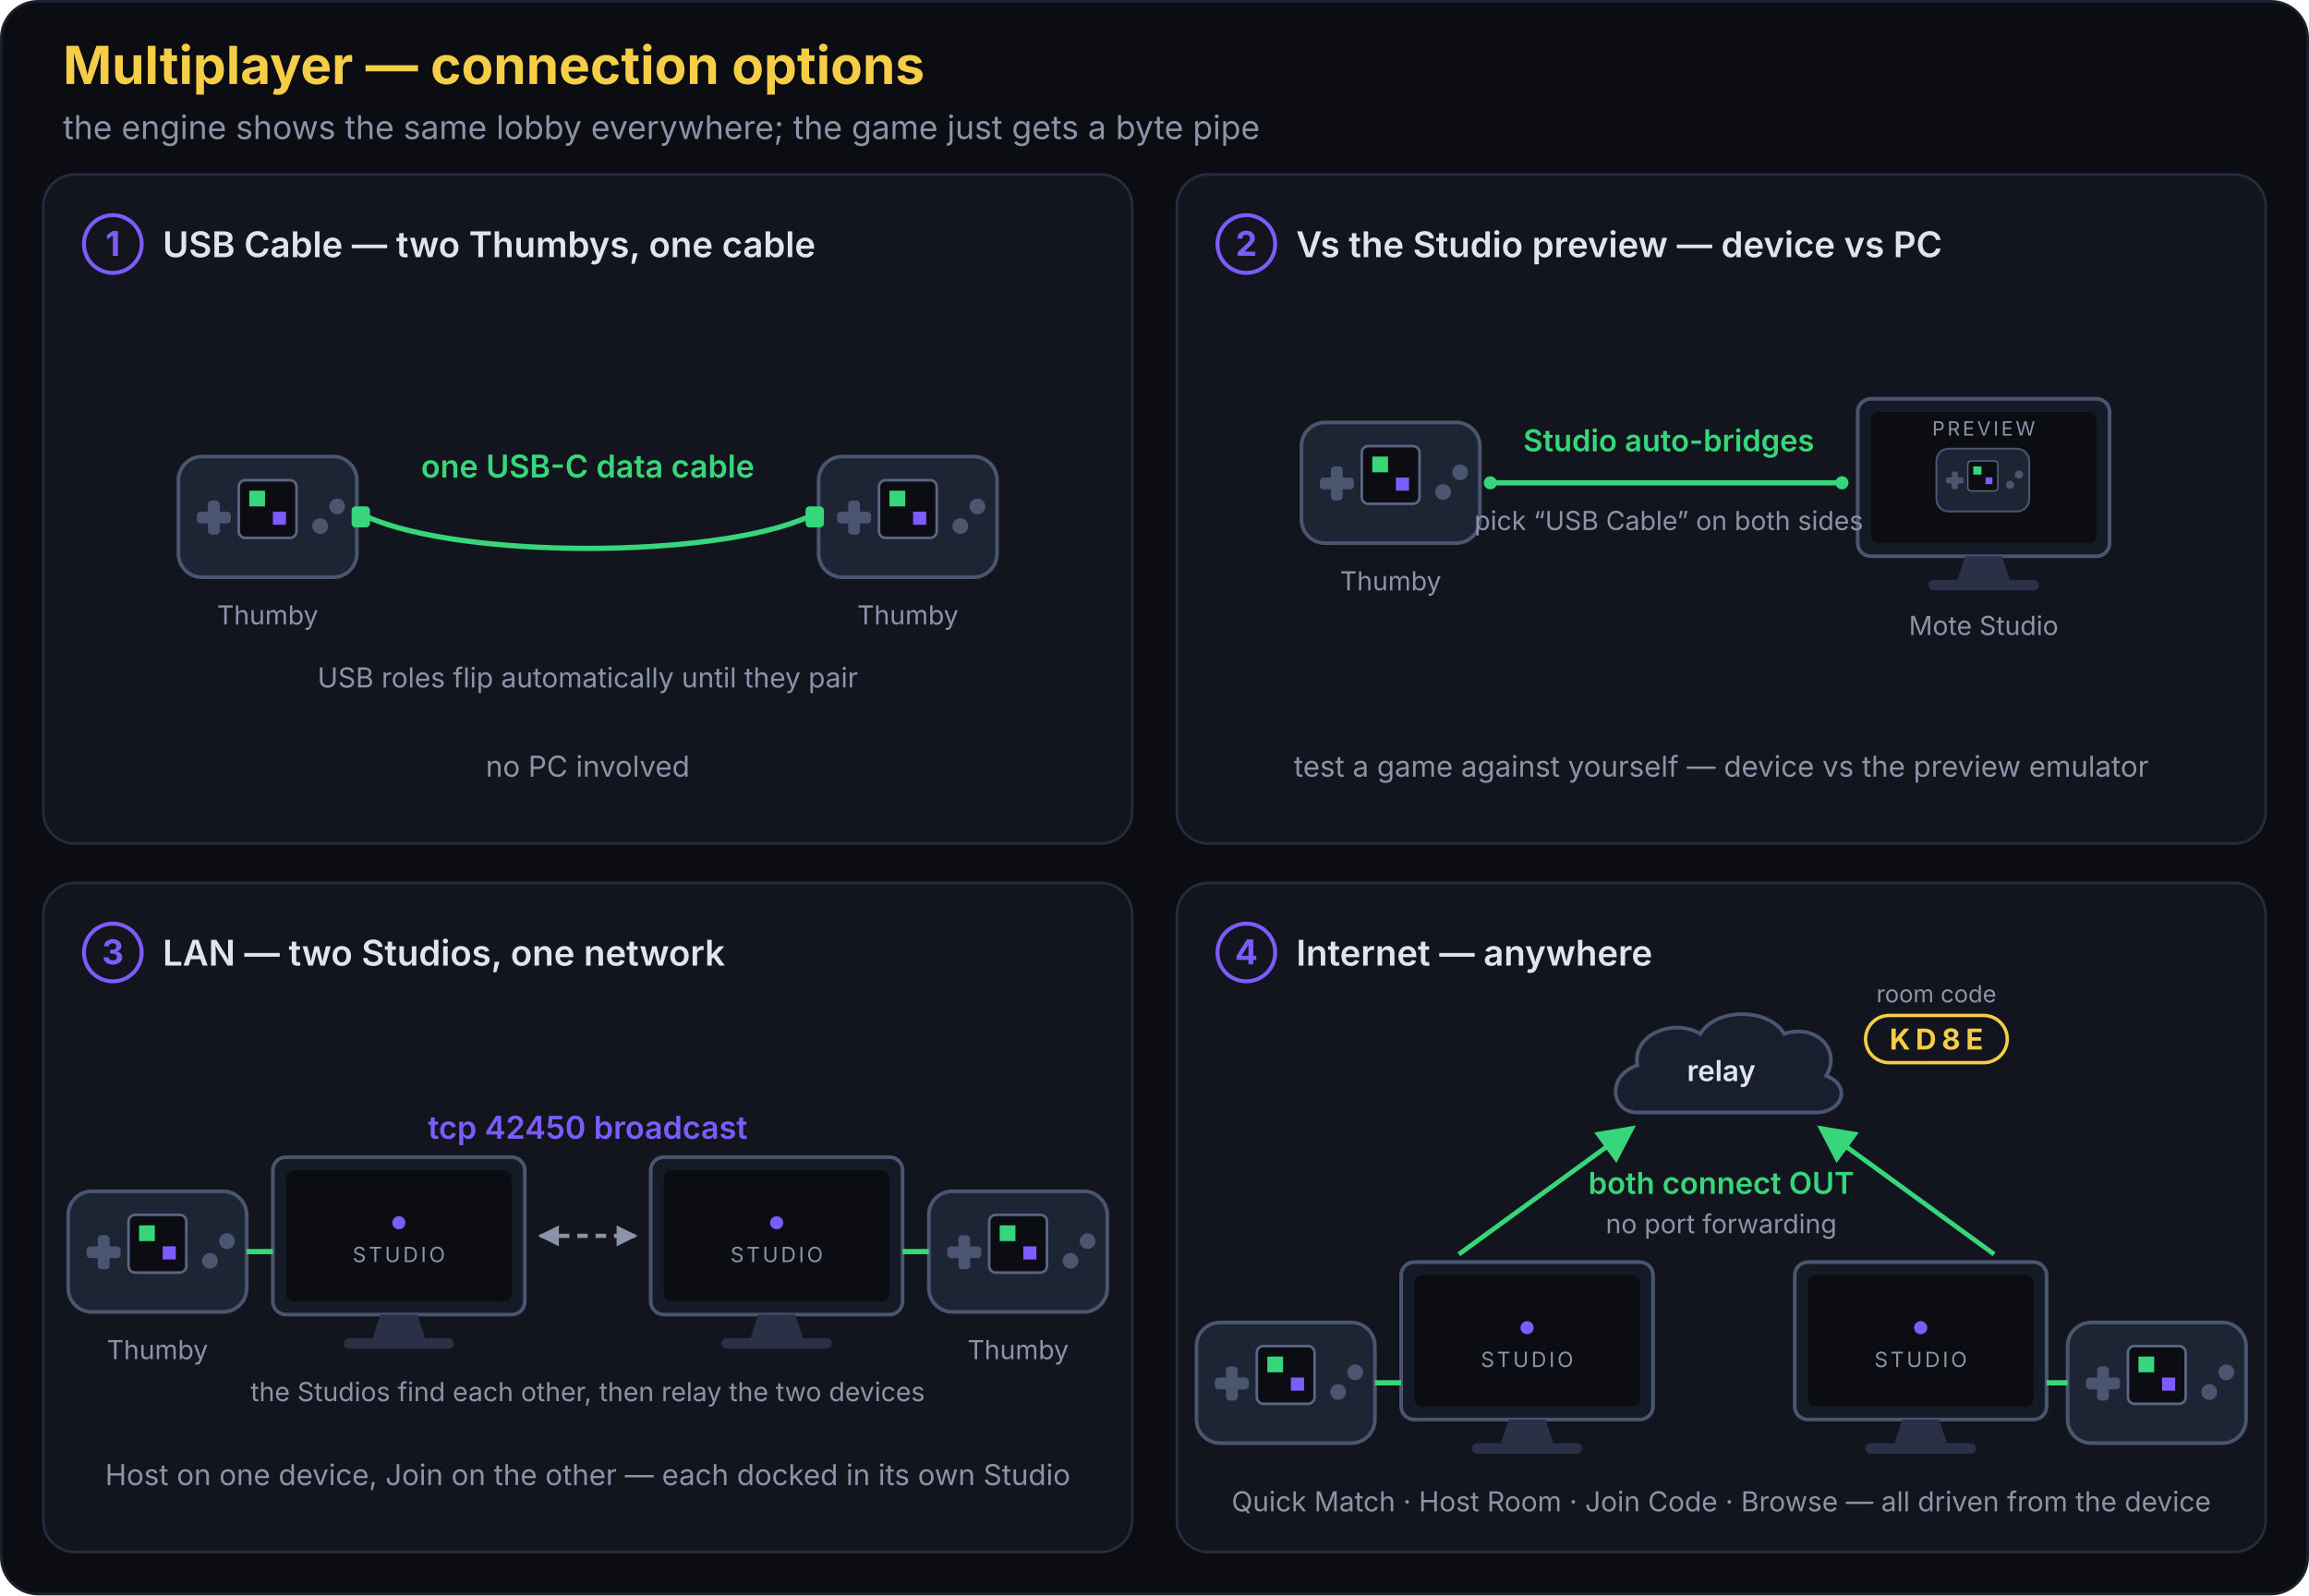
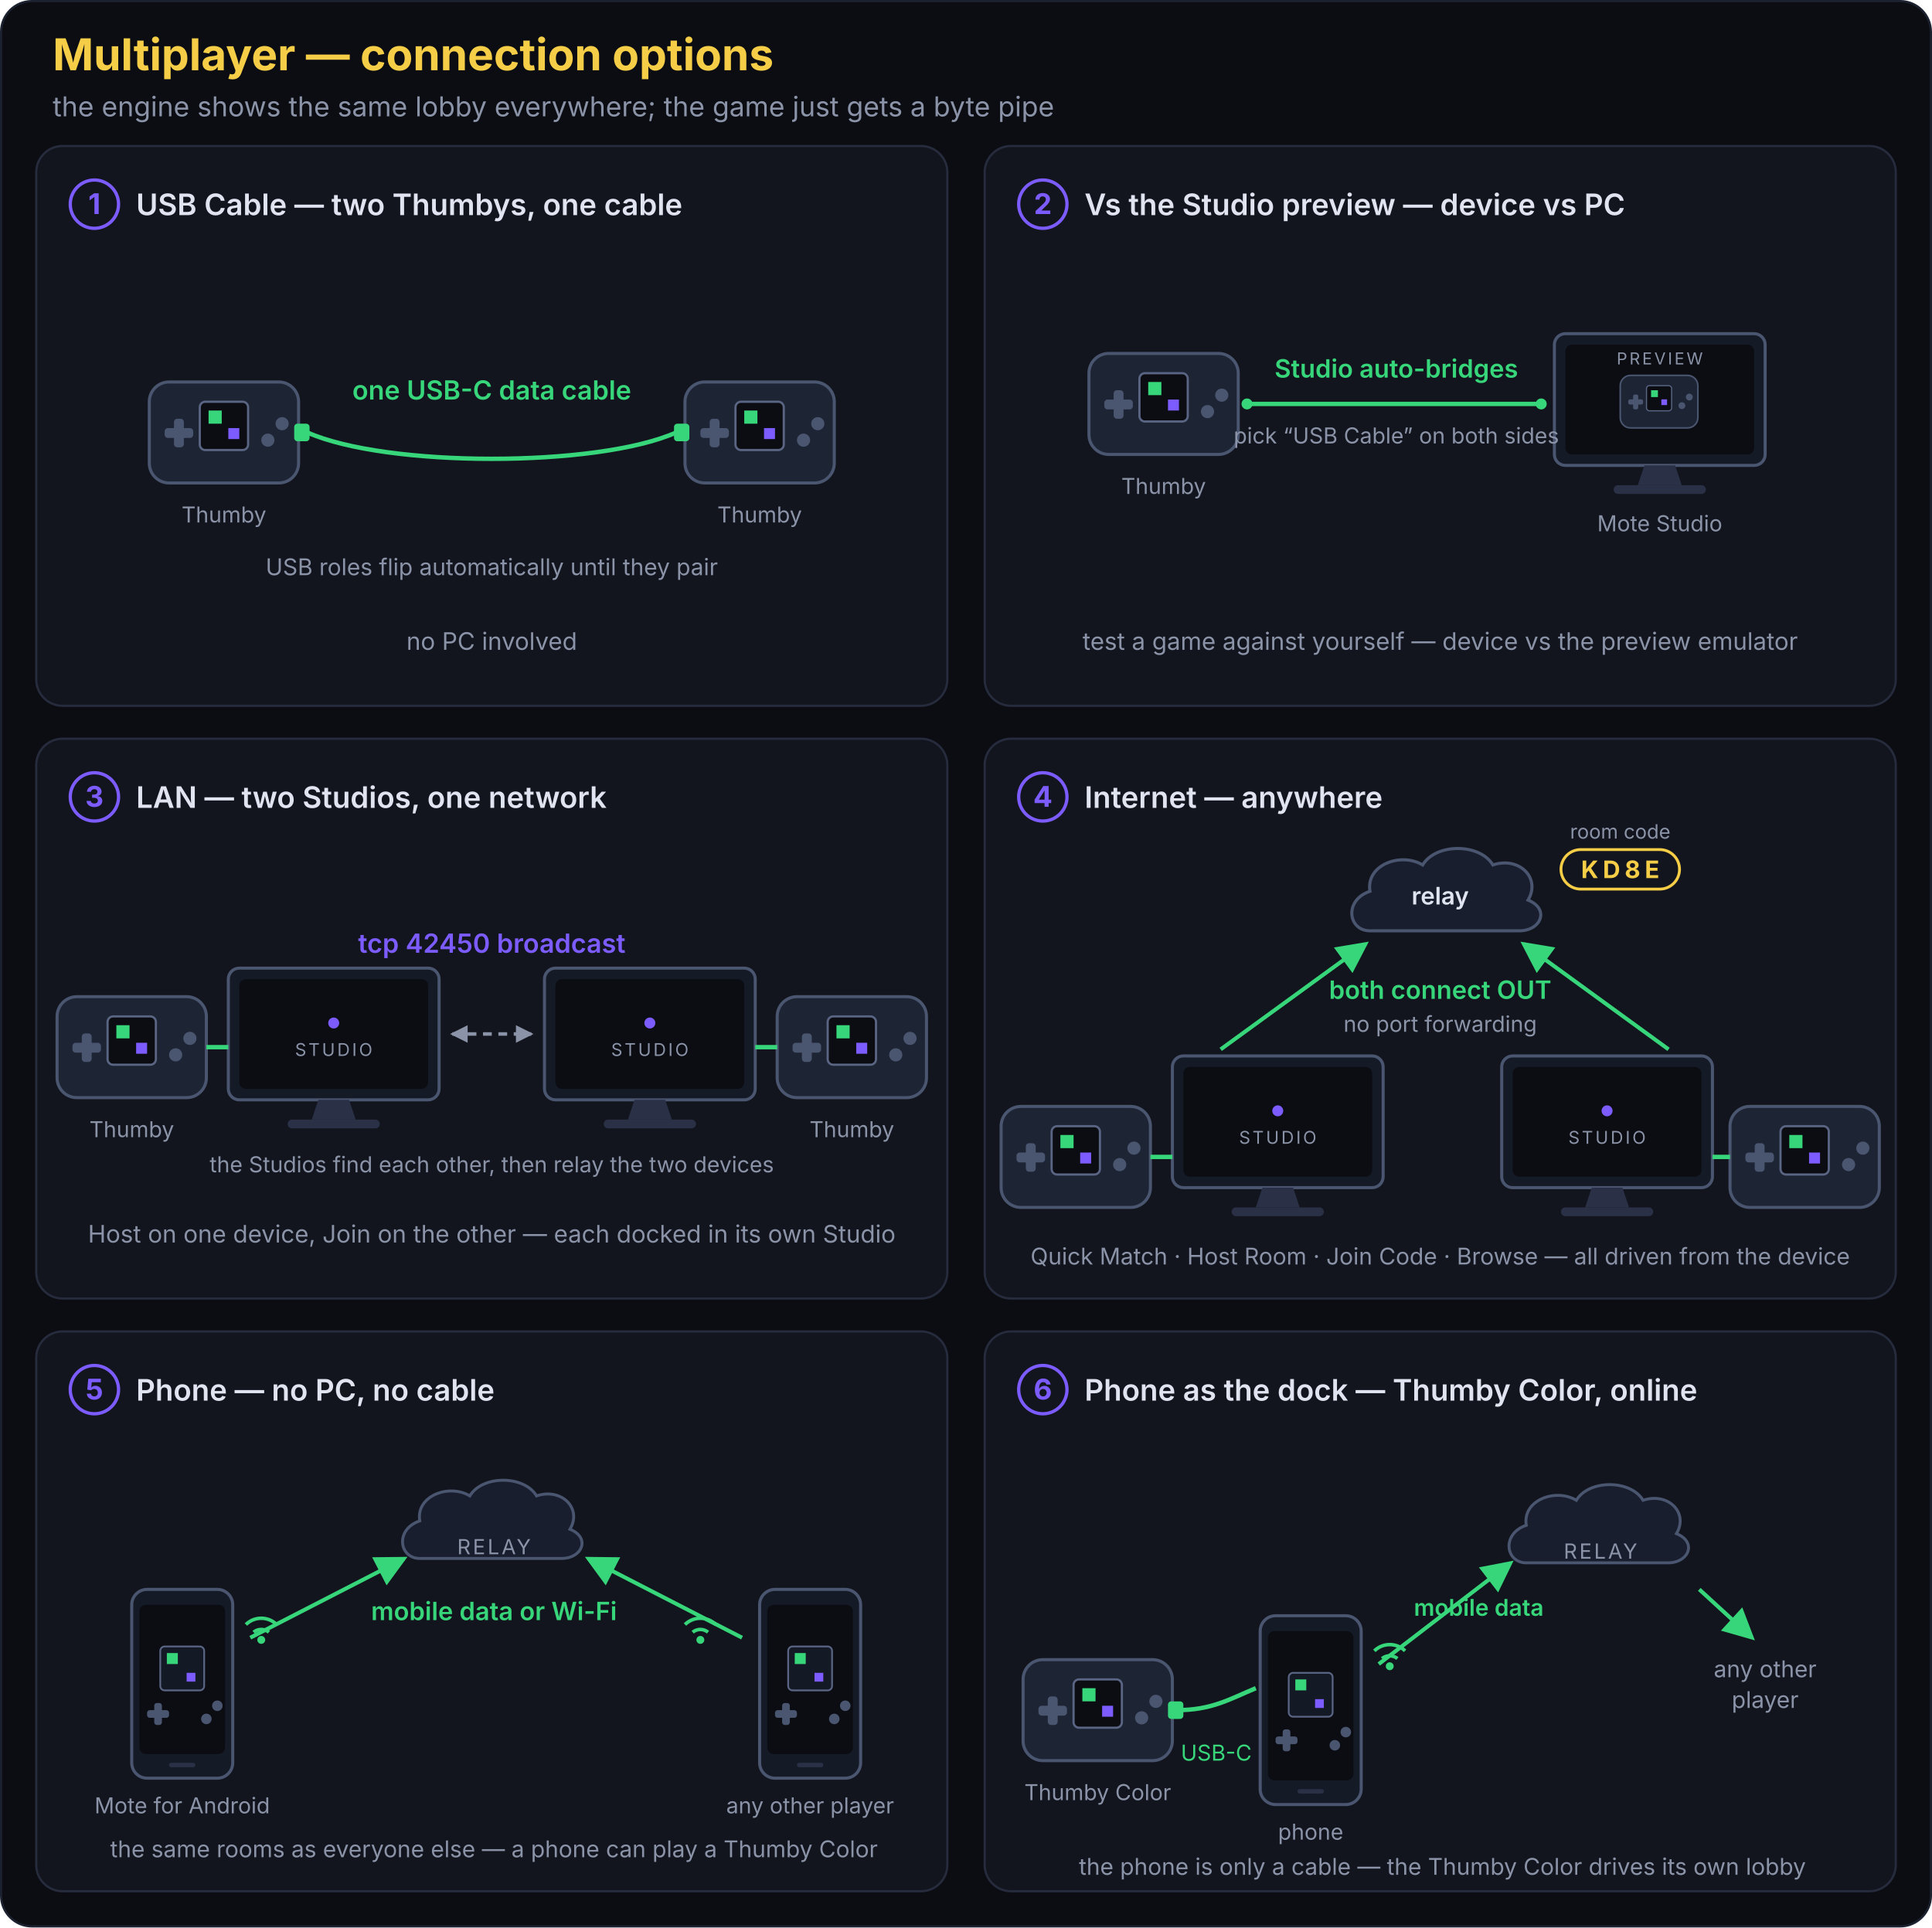
- <svg xmlns="http://www.w3.org/2000/svg" width="880" height="608" viewBox="0 0 880 608" font-family="system-ui,-apple-system,'Segoe UI',sans-serif">
+ <svg xmlns="http://www.w3.org/2000/svg" width="880" height="878" viewBox="0 0 880 878" font-family="system-ui,-apple-system,'Segoe UI',sans-serif">
  <defs>
    <marker id="ag" markerWidth="10" markerHeight="10" refX="7" refY="4" orient="auto">
      <path d="M0,0 L8,4 L0,8 z" fill="#37d67a" />
    </marker>
    <marker id="ad" markerWidth="12" markerHeight="12" refX="7" refY="4" orient="auto" markerUnits="userSpaceOnUse">
      <path d="M0,0 L8,4 L0,8 z" fill="#8b93a8" />
    </marker>
    <marker id="adr" markerWidth="12" markerHeight="12" refX="1" refY="4" orient="auto" markerUnits="userSpaceOnUse">
      <path d="M8,0 L0,4 L8,8 z" fill="#8b93a8" />
    </marker>
    <g id="thumby">
      <rect x="0" y="0" width="68" height="46" rx="9" fill="#1d2434" stroke="#4a5570" stroke-width="1.4" />
      <rect x="23" y="9" width="22" height="22" rx="2.5" fill="#0b0d12" stroke="#5a6584" stroke-width="1" />
      <rect x="27" y="13" width="6" height="6" fill="#37d67a" />
      <rect x="36" y="21" width="5" height="5" fill="#7c5cff" />
      <rect x="7" y="21" width="13" height="4.5" rx="1.5" fill="#4a5570" />
      <rect x="11.25" y="16.75" width="4.5" height="13" rx="1.5" fill="#4a5570" />
      <circle cx="54" cy="26.5" r="3" fill="#4a5570" />
      <circle cx="60.5" cy="19" r="3" fill="#4a5570" />
    </g>
    <g id="studio">
      <rect x="0" y="0" width="96" height="60" rx="5" fill="#151a27" stroke="#4a5570" stroke-width="1.4" />
      <rect x="5" y="5" width="86" height="50" rx="3" fill="#0b0d12" />
      <path d="M41 60 h14 l3 9 h-20 z" fill="#2a3147" />
      <rect x="27" y="69" width="42" height="4" rx="2" fill="#2a3147" />
    </g>
+     <g id="phone">
+       <rect x="0" y="0" width="46" height="86" rx="7" fill="#151a27" stroke="#4a5570" stroke-width="1.4" />
+       <rect x="3.5" y="7" width="39" height="68" rx="3" fill="#0b0d12" />
+       <rect x="13" y="26" width="20" height="20" rx="2" fill="#141926" stroke="#5a6584" stroke-width="0.8" />
+       <rect x="16" y="29" width="5" height="5" fill="#37d67a" />
+       <rect x="25" y="38" width="4" height="4" fill="#7c5cff" />
+       <rect x="7" y="55" width="10" height="3.5" rx="1.2" fill="#4a5570" />
+       <rect x="10.25" y="51.75" width="3.5" height="10" rx="1.2" fill="#4a5570" />
+       <circle cx="34" cy="59" r="2.4" fill="#4a5570" />
+       <circle cx="39" cy="53" r="2.4" fill="#4a5570" />
+       <rect x="17" y="79" width="12" height="2" rx="1" fill="#2a3147" />
+     </g>
+     <g id="signal">
+       <path d="M0 10 A 10 10 0 0 1 14 10" fill="none" stroke="#37d67a" stroke-width="1.6" />
+       <path d="M3.5 13.5 A 5.5 5.5 0 0 1 10.5 13.5" fill="none" stroke="#37d67a" stroke-width="1.6" />
+       <circle cx="7" cy="17" r="1.8" fill="#37d67a" />
+     </g>
    <g id="cloud">
      <path d="M16 42 C6 42 4 28 16 24 C14 12 30 6 40 12 C46 2 66 2 72 12 C84 8 94 18 88 28 C98 32 94 42 84 42 H16 Z" fill="#181e2d" stroke="#4a5570" stroke-width="1.4" />
    </g>
  </defs>
-   <rect x="0.5" y="0.5" width="879" height="607" rx="14" fill="#0b0d12" stroke="#1c2130" />
+   <rect x="0.5" y="0.5" width="879" height="877" rx="14" fill="#0b0d12" stroke="#1c2130" />
  <text x="24" y="32" fill="#f5cd46" font-size="20" font-weight="700">Multiplayer — connection options</text>
  <text x="24" y="53" fill="#8b93a8" font-size="12.5">the engine shows the same lobby everywhere; the game just gets a byte pipe</text>
  <g transform="translate(16,66)">
    <rect x="0.5" y="0.5" width="415" height="255" rx="12" fill="#12151d" stroke="#262c3d" />
    <circle cx="27" cy="27" r="11" fill="none" stroke="#7c5cff" stroke-width="1.5" />
    <text x="27" y="31.5" fill="#7c5cff" font-size="13" font-weight="700" text-anchor="middle">1</text>
    <text x="46" y="32" fill="#dfe4f0" font-size="13.5" font-weight="600">USB Cable — two Thumbys, one cable</text>
    <use href="#thumby" x="52" y="108" />
    <use href="#thumby" x="296" y="108" />
    <text x="86" y="172" fill="#8b93a8" font-size="10" text-anchor="middle">Thumby</text>
    <text x="330" y="172" fill="#8b93a8" font-size="10" text-anchor="middle">Thumby</text>
    <path d="M124 131 C 160 147, 256 147, 292 131" fill="none" stroke="#37d67a" stroke-width="2" />
    <rect x="118" y="127" width="7" height="8" rx="1.5" fill="#37d67a" />
    <rect x="291" y="127" width="7" height="8" rx="1.5" fill="#37d67a" />
    <text x="208" y="116" fill="#37d67a" font-size="12" font-weight="600" text-anchor="middle">one USB-C data cable</text>
    <text x="208" y="196" fill="#8b93a8" font-size="10.5" text-anchor="middle">USB roles flip automatically until they pair</text>
    <text x="208" y="230" fill="#8b93a8" font-size="11" text-anchor="middle">no PC involved</text>
  </g>
  <g transform="translate(448,66)">
    <rect x="0.5" y="0.5" width="415" height="255" rx="12" fill="#12151d" stroke="#262c3d" />
    <circle cx="27" cy="27" r="11" fill="none" stroke="#7c5cff" stroke-width="1.5" />
    <text x="27" y="31.5" fill="#7c5cff" font-size="13" font-weight="700" text-anchor="middle">2</text>
    <text x="46" y="32" fill="#dfe4f0" font-size="13.5" font-weight="600">Vs the Studio preview — device vs PC</text>
    <use href="#thumby" x="48" y="95" />
    <text x="82" y="159" fill="#8b93a8" font-size="10" text-anchor="middle">Thumby</text>
    <use href="#studio" x="260" y="86" />
    <text x="308" y="100" fill="#8b93a8" font-size="7.5" text-anchor="middle" letter-spacing="1">PREVIEW</text>
    <use href="#thumby" transform="translate(290,105) scale(0.52)" />
    <text x="308" y="176" fill="#8b93a8" font-size="10" text-anchor="middle">Mote Studio</text>
    <line x1="120" y1="118" x2="254" y2="118" stroke="#37d67a" stroke-width="2" marker-start="none" />
    <circle cx="120" cy="118" r="2.5" fill="#37d67a" />
    <circle cx="254" cy="118" r="2.5" fill="#37d67a" />
    <text x="188" y="106" fill="#37d67a" font-size="11.5" font-weight="600" text-anchor="middle">Studio auto-bridges</text>
    <text x="188" y="136" fill="#8b93a8" font-size="10" text-anchor="middle">pick “USB Cable” on both sides</text>
    <text x="208" y="230" fill="#8b93a8" font-size="11" text-anchor="middle">test a game against yourself — device vs the preview emulator</text>
  </g>
  <g transform="translate(16,336)">
    <rect x="0.5" y="0.5" width="415" height="255" rx="12" fill="#12151d" stroke="#262c3d" />
    <circle cx="27" cy="27" r="11" fill="none" stroke="#7c5cff" stroke-width="1.5" />
    <text x="27" y="31.5" fill="#7c5cff" font-size="13" font-weight="700" text-anchor="middle">3</text>
    <text x="46" y="32" fill="#dfe4f0" font-size="13.5" font-weight="600">LAN — two Studios, one network</text>
    <use href="#thumby" x="10" y="118" />
    <use href="#studio" x="88" y="105" />
    <use href="#studio" x="232" y="105" />
    <use href="#thumby" x="338" y="118" />
    <circle cx="136" cy="130" r="2.5" fill="#7c5cff" />
    <text x="136" y="145" fill="#8b93a8" font-size="8" text-anchor="middle" letter-spacing="1">STUDIO</text>
    <circle cx="280" cy="130" r="2.5" fill="#7c5cff" />
    <text x="280" y="145" fill="#8b93a8" font-size="8" text-anchor="middle" letter-spacing="1">STUDIO</text>
    <line x1="78" y1="141" x2="88" y2="141" stroke="#37d67a" stroke-width="2" />
    <line x1="328" y1="141" x2="338" y2="141" stroke="#37d67a" stroke-width="2" />
    <line x1="190" y1="135" x2="226" y2="135" stroke="#8b93a8" stroke-width="1.6" stroke-dasharray="4 3" marker-end="url(#ad)" marker-start="url(#adr)" />
    <text x="208" y="98" fill="#7c5cff" font-size="12" font-weight="600" text-anchor="middle">tcp 42450 broadcast</text>
    <text x="44" y="182" fill="#8b93a8" font-size="10" text-anchor="middle">Thumby</text>
    <text x="372" y="182" fill="#8b93a8" font-size="10" text-anchor="middle">Thumby</text>
    <text x="208" y="198" fill="#8b93a8" font-size="10" text-anchor="middle">the Studios find each other, then relay the two devices</text>
    <text x="208" y="230" fill="#8b93a8" font-size="11" text-anchor="middle">Host on one device, Join on the other — each docked in its own Studio</text>
  </g>
  <g transform="translate(448,336)">
    <rect x="0.5" y="0.5" width="415" height="255" rx="12" fill="#12151d" stroke="#262c3d" />
    <circle cx="27" cy="27" r="11" fill="none" stroke="#7c5cff" stroke-width="1.5" />
    <text x="27" y="31.5" fill="#7c5cff" font-size="13" font-weight="700" text-anchor="middle">4</text>
    <text x="46" y="32" fill="#dfe4f0" font-size="13.5" font-weight="600">Internet — anywhere</text>
    <use href="#cloud" x="160" y="46" />
    <text x="208" y="76" fill="#dfe4f0" font-size="11" font-weight="600" text-anchor="middle">relay</text>
    <text x="290" y="46" fill="#8b93a8" font-size="9" text-anchor="middle">room code</text>
    <rect x="263" y="51" width="54" height="18" rx="9" fill="none" stroke="#f5cd46" stroke-width="1.3" />
    <text x="290" y="64" fill="#f5cd46" font-size="11" font-weight="700" text-anchor="middle" letter-spacing="2">KD8E</text>
    <use href="#thumby" x="8" y="168" />
    <use href="#studio" x="86" y="145" />
    <use href="#studio" x="236" y="145" />
    <use href="#thumby" x="340" y="168" />
    <line x1="76" y1="191" x2="86" y2="191" stroke="#37d67a" stroke-width="2" />
    <line x1="332" y1="191" x2="340" y2="191" stroke="#37d67a" stroke-width="2" />
    <line x1="108" y1="142" x2="174" y2="94" stroke="#37d67a" stroke-width="1.8" marker-end="url(#ag)" />
    <line x1="312" y1="142" x2="246" y2="94" stroke="#37d67a" stroke-width="1.8" marker-end="url(#ag)" />
    <text x="208" y="119" fill="#37d67a" font-size="11.5" font-weight="600" text-anchor="middle">both connect OUT</text>
    <text x="208" y="134" fill="#8b93a8" font-size="10" text-anchor="middle">no port forwarding</text>
    <circle cx="134" cy="170" r="2.5" fill="#7c5cff" />
    <text x="134" y="185" fill="#8b93a8" font-size="8" text-anchor="middle" letter-spacing="1">STUDIO</text>
    <circle cx="284" cy="170" r="2.5" fill="#7c5cff" />
    <text x="284" y="185" fill="#8b93a8" font-size="8" text-anchor="middle" letter-spacing="1">STUDIO</text>
    <text x="208" y="240" fill="#8b93a8" font-size="10.5" text-anchor="middle">Quick Match · Host Room · Join Code · Browse — all driven from the device</text>
  </g>
+   <g transform="translate(16,606)">
+     <rect x="0.5" y="0.5" width="415" height="255" rx="12" fill="#12151d" stroke="#262c3d" />
+     <circle cx="27" cy="27" r="11" fill="none" stroke="#7c5cff" stroke-width="1.5" />
+     <text x="27" y="31.5" fill="#7c5cff" font-size="13" font-weight="700" text-anchor="middle">5</text>
+     <text x="46" y="32" fill="#dfe4f0" font-size="13.5" font-weight="600">Phone — no PC, no cable</text>
+     <use href="#phone" x="44" y="118" />
+     <text x="67" y="220" fill="#8b93a8" font-size="10" text-anchor="middle">Mote for Android</text>
+     <use href="#signal" transform="translate(96,124)" />
+     <use href="#cloud" transform="translate(160,64) scale(0.95)" />
+     <text x="209" y="102" fill="#8b93a8" font-size="9.5" text-anchor="middle" letter-spacing="1">RELAY</text>
+     <use href="#phone" x="330" y="118" />
+     <text x="353" y="220" fill="#8b93a8" font-size="10" text-anchor="middle">any other player</text>
+     <use href="#signal" transform="translate(310,124) scale(-1,1)" />
+     <line x1="98" y1="140" x2="168" y2="104" stroke="#37d67a" stroke-width="1.8" marker-end="url(#ag)" />
+     <line x1="322" y1="140" x2="252" y2="104" stroke="#37d67a" stroke-width="1.8" marker-end="url(#ag)" />
+     <text x="209" y="132" fill="#37d67a" font-size="11.5" font-weight="600" text-anchor="middle">mobile data or Wi-Fi</text>
+     <text x="209" y="240" fill="#8b93a8" font-size="10.5" text-anchor="middle">the same rooms as everyone else — a phone can play a Thumby Color</text>
+   </g>
+   <g transform="translate(448,606)">
+     <rect x="0.5" y="0.5" width="415" height="255" rx="12" fill="#12151d" stroke="#262c3d" />
+     <circle cx="27" cy="27" r="11" fill="none" stroke="#7c5cff" stroke-width="1.5" />
+     <text x="27" y="31.5" fill="#7c5cff" font-size="13" font-weight="700" text-anchor="middle">6</text>
+     <text x="46" y="32" fill="#dfe4f0" font-size="13.5" font-weight="600">Phone as the dock — Thumby Color, online</text>
+     <use href="#thumby" x="18" y="150" />
+     <text x="52" y="214" fill="#8b93a8" font-size="10" text-anchor="middle">Thumby Color</text>
+     <path d="M88 173 C 104 173, 112 168, 124 163" fill="none" stroke="#37d67a" stroke-width="2" />
+     <rect x="84" y="169" width="7" height="8" rx="1.5" fill="#37d67a" />
+     <text x="106" y="196" fill="#37d67a" font-size="10" text-anchor="middle">USB-C</text>
+     <use href="#phone" x="126" y="130" />
+     <text x="149" y="232" fill="#8b93a8" font-size="10" text-anchor="middle">phone</text>
+     <use href="#signal" transform="translate(178,136)" />
+     <use href="#cloud" transform="translate(232,66) scale(0.95)" />
+     <text x="281" y="104" fill="#8b93a8" font-size="9.5" text-anchor="middle" letter-spacing="1">RELAY</text>
+     <line x1="180" y1="152" x2="240" y2="106" stroke="#37d67a" stroke-width="1.8" marker-end="url(#ag)" />
+     <text x="196" y="130" fill="#37d67a" font-size="10.5" font-weight="600" text-anchor="start">mobile data</text>
+     <text x="356" y="158" fill="#8b93a8" font-size="10.5" text-anchor="middle">any other</text>
+     <text x="356" y="172" fill="#8b93a8" font-size="10.5" text-anchor="middle">player</text>
+     <line x1="326" y1="118" x2="350" y2="140" stroke="#37d67a" stroke-width="1.8" marker-end="url(#ag)" />
+     <text x="209" y="248" fill="#8b93a8" font-size="10.5" text-anchor="middle">the phone is only a cable — the Thumby Color drives its own lobby</text>
+   </g>
</svg>
